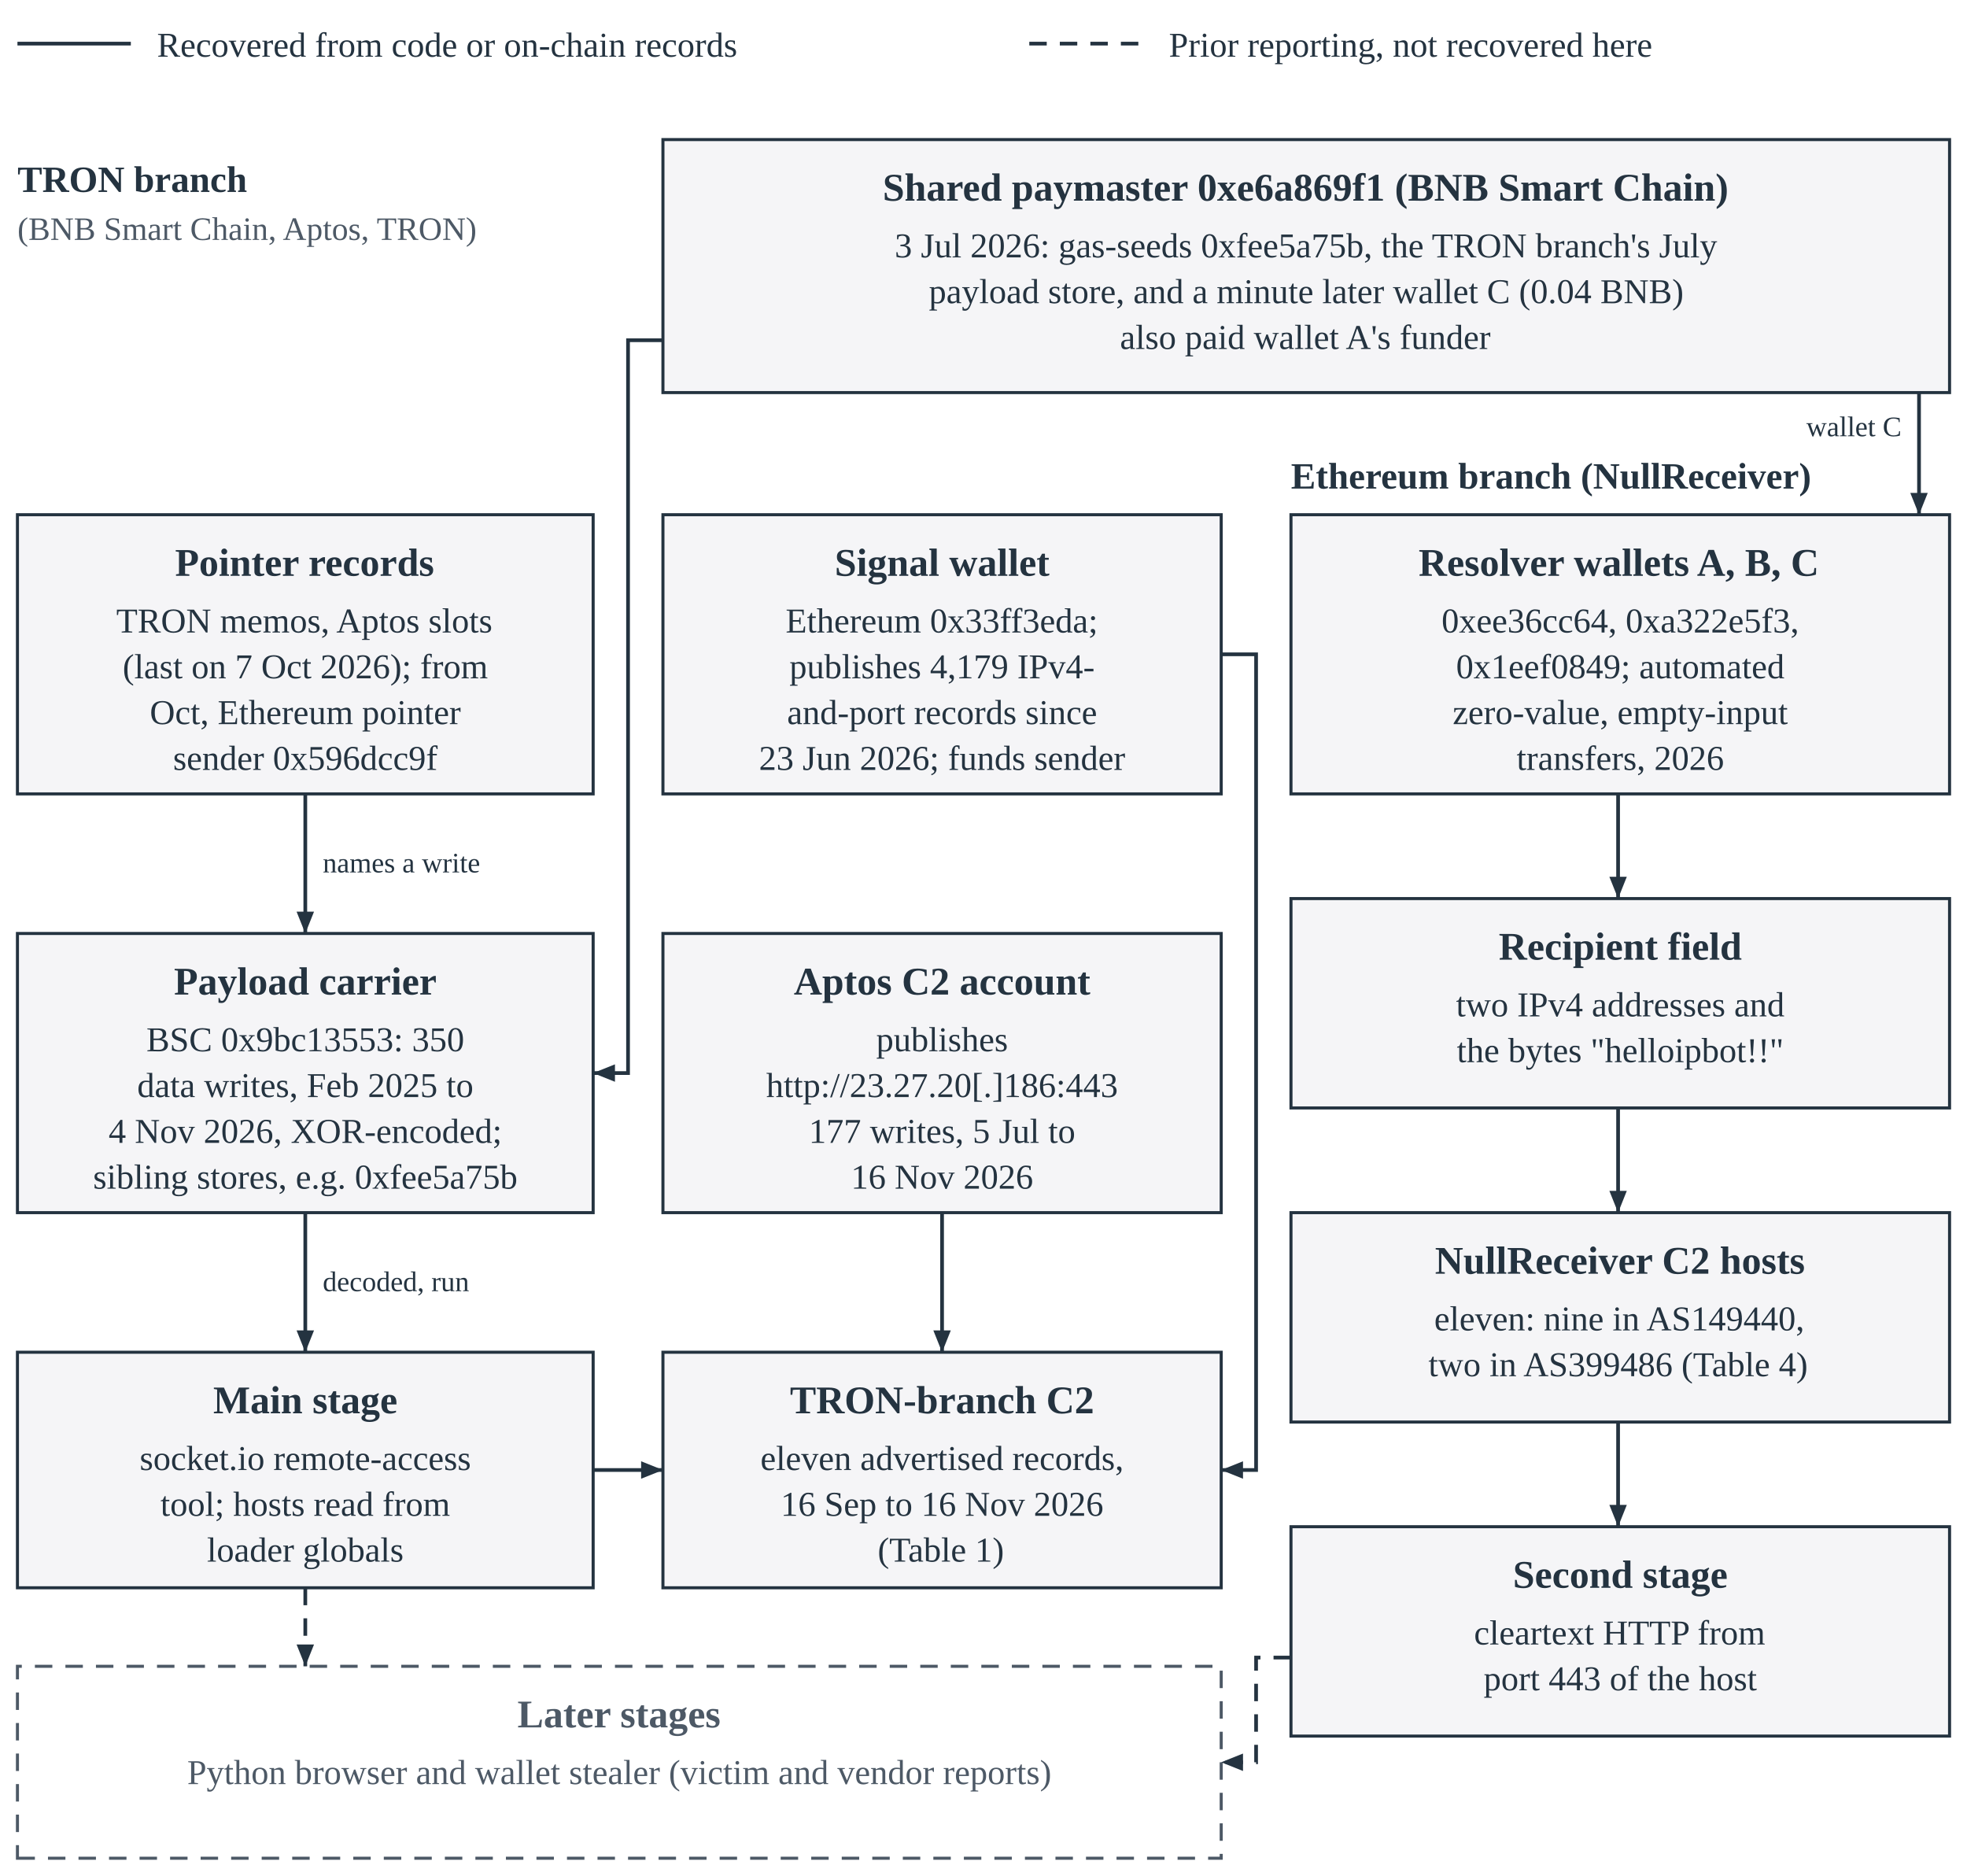
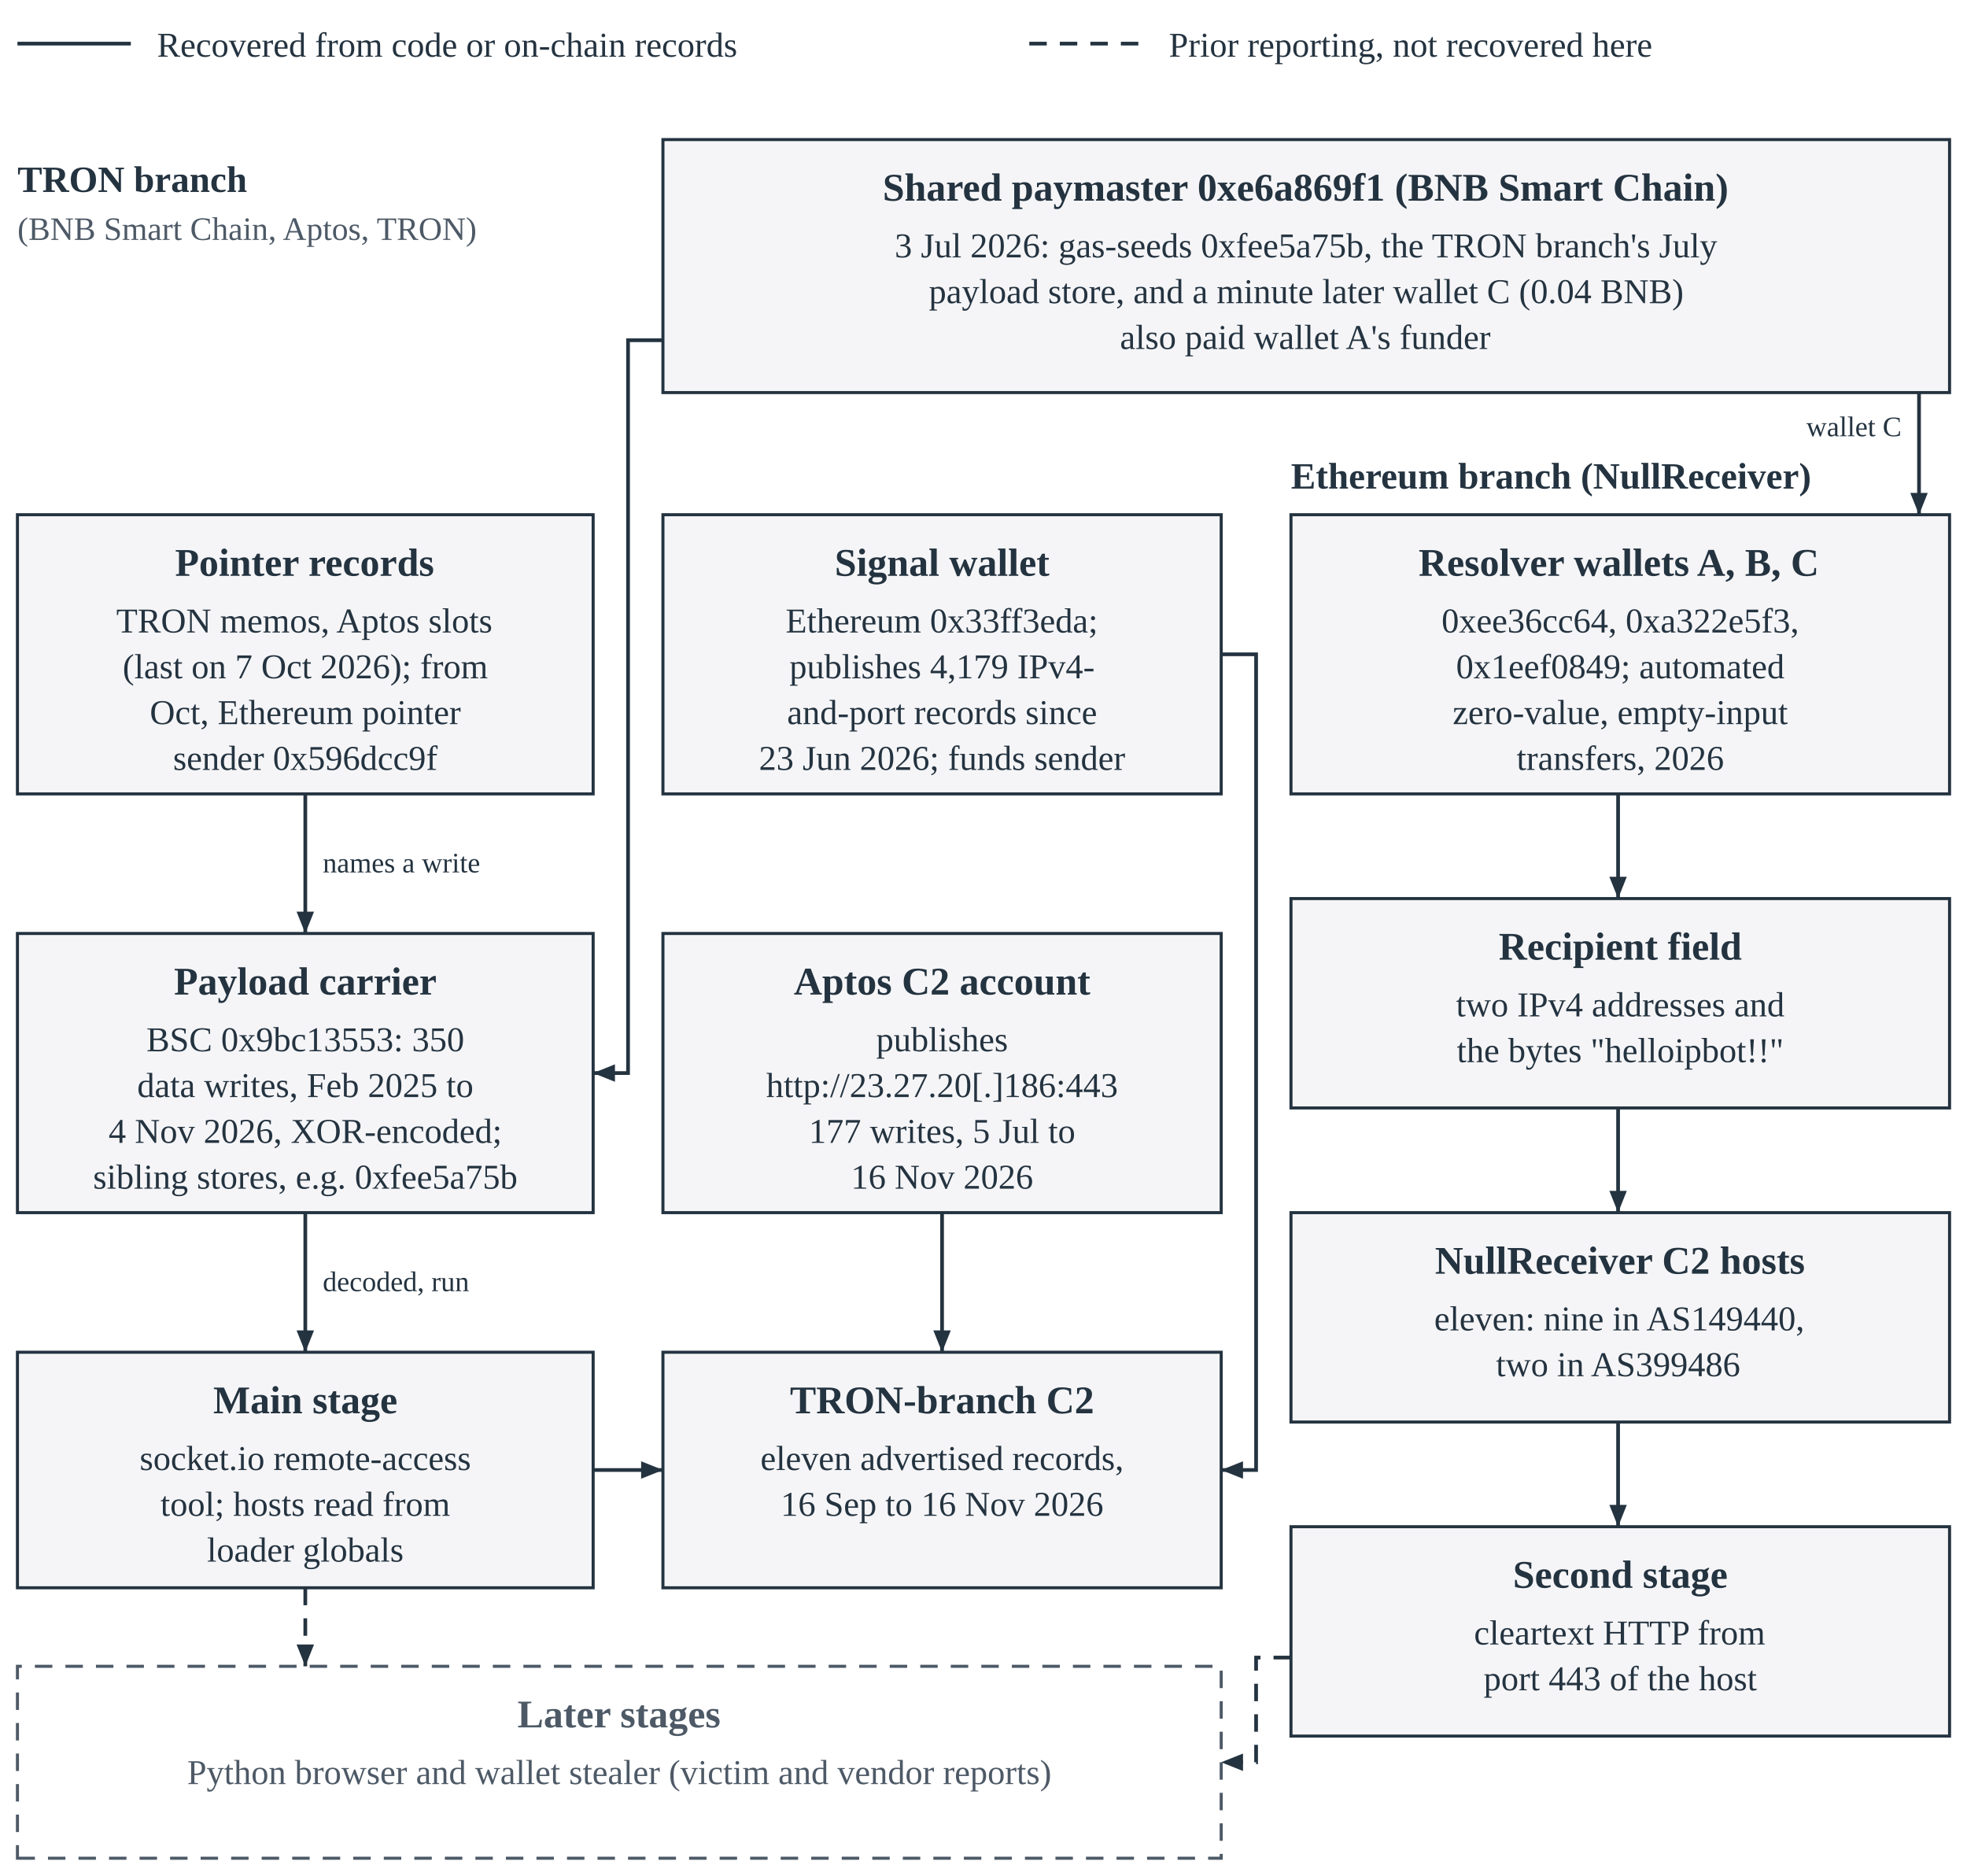
<svg xmlns="http://www.w3.org/2000/svg" width="451" height="430" preserveAspectRatio="xMinYMin meet" viewBox="0 0 451 430" version="1.0" fill-rule="evenodd">
  <clipPath id="clip">
    <rect x="0" y="0" width="451" height="430" />
  </clipPath>
  <g id="group" transform="scale(1,-1) translate(0,-430)" style="clip-path: url(#clip)">
    <g transform="">
      <polyline points="4 420, 30 420" style="stroke: rgb(14%,20%,25%); stroke-linecap: butt; stroke-width: 0.85; fill: none; fill-rule: evenodd;" />
      <text x="36" y="417" style="font-family: 'Liberation Serif'; font-size: 8px;fill: rgb(14%,20%,25%); stroke:none;" transform="translate(0,834) scale(1,-1)">Recovered from code or on-chain records</text>
      <polyline points="236 420, 262 420" style="stroke: rgb(14%,20%,25%); stroke-linecap: butt; stroke-width: 0.85; fill: none; fill-rule: evenodd; stroke-dasharray: 4, 3;" />
      <text x="268" y="417" style="font-family: 'Liberation Serif'; font-size: 8px;fill: rgb(14%,20%,25%); stroke:none;" transform="translate(0,834) scale(1,-1)">Prior reporting, not recovered here</text>
      <rect x="152" y="340" width="295" height="58" style="stroke: rgb(14%,20%,25%); stroke-linecap: butt; stroke-width: 0.7; fill: rgb(96%,96%,97%); fill-rule: evenodd;" />
      <text x="202.379" y="384" style="font-family: 'Liberation Serif'; font-weight: bold; font-size: 9px;fill: rgb(14%,20%,25%); stroke:none;" transform="translate(0,768) scale(1,-1)">Shared paymaster 0xe6a869f1 (BNB Smart Chain)</text>
      <text x="205.131" y="371.0" style="font-family: 'Liberation Serif'; font-size: 8px;fill: rgb(14%,20%,25%); stroke:none;" transform="translate(0,742) scale(1,-1)">3 Jul 2026: gas-seeds 0xfee5a75b, the TRON branch's July</text>
      <text x="212.967" y="360.5" style="font-family: 'Liberation Serif'; font-size: 8px;fill: rgb(14%,20%,25%); stroke:none;" transform="translate(0,721) scale(1,-1)">payload store, and a minute later wallet C (0.04 BNB)</text>
      <text x="256.791" y="350.0" style="font-family: 'Liberation Serif'; font-size: 8px;fill: rgb(14%,20%,25%); stroke:none;" transform="translate(0,700) scale(1,-1)">also paid wallet A's funder</text>
      <text x="4" y="386" style="font-family: 'Liberation Serif'; font-weight: bold; font-size: 8.5px;fill: rgb(14%,20%,25%); stroke:none;" transform="translate(0,772) scale(1,-1)">TRON branch</text>
      <text x="4" y="375" style="font-family: 'Liberation Serif'; font-size: 7.5px;fill: rgb(30%,35%,40%); stroke:none;" transform="translate(0,750) scale(1,-1)">(BNB Smart Chain, Aptos, TRON)</text>
      <text x="296" y="318" style="font-family: 'Liberation Serif'; font-weight: bold; font-size: 8.5px;fill: rgb(14%,20%,25%); stroke:none;" transform="translate(0,636) scale(1,-1)">Ethereum branch (NullReceiver)</text>
      <rect x="4" y="248" width="132" height="64" style="stroke: rgb(14%,20%,25%); stroke-linecap: butt; stroke-width: 0.7; fill: rgb(96%,96%,97%); fill-rule: evenodd;" />
      <text x="40.137" y="298" style="font-family: 'Liberation Serif'; font-weight: bold; font-size: 9px;fill: rgb(14%,20%,25%); stroke:none;" transform="translate(0,596) scale(1,-1)">Pointer records</text>
      <text x="26.664" y="285.0" style="font-family: 'Liberation Serif'; font-size: 8px;fill: rgb(14%,20%,25%); stroke:none;" transform="translate(0,570) scale(1,-1)">TRON memos, Aptos slots</text>
      <text x="28.119" y="274.5" style="font-family: 'Liberation Serif'; font-size: 8px;fill: rgb(14%,20%,25%); stroke:none;" transform="translate(0,549) scale(1,-1)">(last on 7 Oct 2026); from</text>
      <text x="34.346" y="264.0" style="font-family: 'Liberation Serif'; font-size: 8px;fill: rgb(14%,20%,25%); stroke:none;" transform="translate(0,528) scale(1,-1)">Oct, Ethereum pointer</text>
      <text x="39.678" y="253.5" style="font-family: 'Liberation Serif'; font-size: 8px;fill: rgb(14%,20%,25%); stroke:none;" transform="translate(0,507) scale(1,-1)">sender 0x596dcc9f</text>
      <rect x="4" y="152" width="132" height="64" style="stroke: rgb(14%,20%,25%); stroke-linecap: butt; stroke-width: 0.7; fill: rgb(96%,96%,97%); fill-rule: evenodd;" />
      <text x="39.886" y="202" style="font-family: 'Liberation Serif'; font-weight: bold; font-size: 9px;fill: rgb(14%,20%,25%); stroke:none;" transform="translate(0,404) scale(1,-1)">Payload carrier</text>
      <text x="33.553" y="189.0" style="font-family: 'Liberation Serif'; font-size: 8px;fill: rgb(14%,20%,25%); stroke:none;" transform="translate(0,378) scale(1,-1)">BSC 0x9bc13553: 350</text>
      <text x="31.451" y="178.5" style="font-family: 'Liberation Serif'; font-size: 8px;fill: rgb(14%,20%,25%); stroke:none;" transform="translate(0,357) scale(1,-1)">data writes, Feb 2025 to</text>
      <text x="24.896" y="168.0" style="font-family: 'Liberation Serif'; font-size: 8px;fill: rgb(14%,20%,25%); stroke:none;" transform="translate(0,336) scale(1,-1)">4 Nov 2026, XOR-encoded;</text>
      <text x="21.344" y="157.5" style="font-family: 'Liberation Serif'; font-size: 8px;fill: rgb(14%,20%,25%); stroke:none;" transform="translate(0,315) scale(1,-1)">sibling stores, e.g. 0xfee5a75b</text>
      <rect x="4" y="66" width="132" height="54" style="stroke: rgb(14%,20%,25%); stroke-linecap: butt; stroke-width: 0.7; fill: rgb(96%,96%,97%); fill-rule: evenodd;" />
      <text x="48.878" y="106" style="font-family: 'Liberation Serif'; font-weight: bold; font-size: 9px;fill: rgb(14%,20%,25%); stroke:none;" transform="translate(0,212) scale(1,-1)">Main stage</text>
      <text x="32.018" y="93.0" style="font-family: 'Liberation Serif'; font-size: 8px;fill: rgb(14%,20%,25%); stroke:none;" transform="translate(0,186) scale(1,-1)">socket.io remote-access</text>
      <text x="36.783" y="82.5" style="font-family: 'Liberation Serif'; font-size: 8px;fill: rgb(14%,20%,25%); stroke:none;" transform="translate(0,165) scale(1,-1)">tool; hosts read from</text>
      <text x="47.451" y="72.0" style="font-family: 'Liberation Serif'; font-size: 8px;fill: rgb(14%,20%,25%); stroke:none;" transform="translate(0,144) scale(1,-1)">loader globals</text>
      <polyline points="70 248, 70 216" style="stroke: rgb(14%,20%,25%); stroke-linecap: butt; stroke-width: 0.85; fill: none; fill-rule: evenodd;" />
      <polygon points="70 216, 68 221, 72 221" style="stroke: none; stroke-linecap: butt; stroke-width: 1; fill: rgb(14%,20%,25%); fill-rule: evenodd;" />
      <text x="74" y="230" style="font-family: 'Liberation Serif'; font-size: 6.5px;fill: rgb(14%,20%,25%); stroke:none;" transform="translate(0,460) scale(1,-1)">names a write</text>
      <polyline points="70 152, 70 120" style="stroke: rgb(14%,20%,25%); stroke-linecap: butt; stroke-width: 0.85; fill: none; fill-rule: evenodd;" />
      <polygon points="70 120, 68 125, 72 125" style="stroke: none; stroke-linecap: butt; stroke-width: 1; fill: rgb(14%,20%,25%); fill-rule: evenodd;" />
      <text x="74" y="134" style="font-family: 'Liberation Serif'; font-size: 6.5px;fill: rgb(14%,20%,25%); stroke:none;" transform="translate(0,268) scale(1,-1)">decoded, run</text>
      <rect x="152" y="248" width="128" height="64" style="stroke: rgb(14%,20%,25%); stroke-linecap: butt; stroke-width: 0.7; fill: rgb(96%,96%,97%); fill-rule: evenodd;" />
      <text x="191.373" y="298" style="font-family: 'Liberation Serif'; font-weight: bold; font-size: 9px;fill: rgb(14%,20%,25%); stroke:none;" transform="translate(0,596) scale(1,-1)">Signal wallet</text>
      <text x="180.125" y="285.0" style="font-family: 'Liberation Serif'; font-size: 8px;fill: rgb(14%,20%,25%); stroke:none;" transform="translate(0,570) scale(1,-1)">Ethereum 0x33ff3eda;</text>
      <text x="181.0" y="274.5" style="font-family: 'Liberation Serif'; font-size: 8px;fill: rgb(14%,20%,25%); stroke:none;" transform="translate(0,549) scale(1,-1)">publishes 4,179 IPv4-</text>
      <text x="180.459" y="264.0" style="font-family: 'Liberation Serif'; font-size: 8px;fill: rgb(14%,20%,25%); stroke:none;" transform="translate(0,528) scale(1,-1)">and-port records since</text>
      <text x="174.004" y="253.5" style="font-family: 'Liberation Serif'; font-size: 8px;fill: rgb(14%,20%,25%); stroke:none;" transform="translate(0,507) scale(1,-1)">23 Jun 2026; funds sender</text>
      <rect x="152" y="152" width="128" height="64" style="stroke: rgb(14%,20%,25%); stroke-linecap: butt; stroke-width: 0.7; fill: rgb(96%,96%,97%); fill-rule: evenodd;" />
      <text x="182" y="202" style="font-family: 'Liberation Serif'; font-weight: bold; font-size: 9px;fill: rgb(14%,20%,25%); stroke:none;" transform="translate(0,404) scale(1,-1)">Aptos C2 account</text>
      <text x="200.889" y="189.0" style="font-family: 'Liberation Serif'; font-size: 8px;fill: rgb(14%,20%,25%); stroke:none;" transform="translate(0,378) scale(1,-1)">publishes</text>
      <text x="175.668" y="178.5" style="font-family: 'Liberation Serif'; font-size: 8px;fill: rgb(14%,20%,25%); stroke:none;" transform="translate(0,357) scale(1,-1)">http://23.27.20[.]186:443</text>
      <text x="185.445" y="168.0" style="font-family: 'Liberation Serif'; font-size: 8px;fill: rgb(14%,20%,25%); stroke:none;" transform="translate(0,336) scale(1,-1)">177 writes, 5 Jul to</text>
      <text x="195.111" y="157.5" style="font-family: 'Liberation Serif'; font-size: 8px;fill: rgb(14%,20%,25%); stroke:none;" transform="translate(0,315) scale(1,-1)">16 Nov 2026</text>
      <rect x="152" y="66" width="128" height="54" style="stroke: rgb(14%,20%,25%); stroke-linecap: butt; stroke-width: 0.7; fill: rgb(96%,96%,97%); fill-rule: evenodd;" />
      <text x="181.123" y="106" style="font-family: 'Liberation Serif'; font-weight: bold; font-size: 9px;fill: rgb(14%,20%,25%); stroke:none;" transform="translate(0,212) scale(1,-1)">TRON-branch C2</text>
      <text x="174.354" y="93.0" style="font-family: 'Liberation Serif'; font-size: 8px;fill: rgb(14%,20%,25%); stroke:none;" transform="translate(0,186) scale(1,-1)">eleven advertised records,</text>
      <text x="179.0" y="82.5" style="font-family: 'Liberation Serif'; font-size: 8px;fill: rgb(14%,20%,25%); stroke:none;" transform="translate(0,165) scale(1,-1)">16 Sep to 16 Nov 2026</text>
-       <text x="201.23" y="72.0" style="font-family: 'Liberation Serif'; font-size: 8px;fill: rgb(14%,20%,25%); stroke:none;" transform="translate(0,144) scale(1,-1)">(Table 1)</text>
      <polyline points="280 280, 288 280, 288 93, 280 93" style="stroke: rgb(14%,20%,25%); stroke-linecap: butt; stroke-width: 0.85; fill: none; fill-rule: evenodd;" />
      <polygon points="280 93, 285 95, 285 91" style="stroke: none; stroke-linecap: butt; stroke-width: 1; fill: rgb(14%,20%,25%); fill-rule: evenodd;" />
      <polyline points="216 152, 216 120" style="stroke: rgb(14%,20%,25%); stroke-linecap: butt; stroke-width: 0.85; fill: none; fill-rule: evenodd;" />
      <polygon points="216 120, 214 125, 218 125" style="stroke: none; stroke-linecap: butt; stroke-width: 1; fill: rgb(14%,20%,25%); fill-rule: evenodd;" />
      <polyline points="136 93, 152 93" style="stroke: rgb(14%,20%,25%); stroke-linecap: butt; stroke-width: 0.85; fill: none; fill-rule: evenodd;" />
      <polygon points="152 93, 147 91, 147 95" style="stroke: none; stroke-linecap: butt; stroke-width: 1; fill: rgb(14%,20%,25%); fill-rule: evenodd;" />
      <polyline points="152 352, 144 352, 144 184, 136 184" style="stroke: rgb(14%,20%,25%); stroke-linecap: butt; stroke-width: 0.85; fill: none; fill-rule: evenodd;" />
      <polygon points="136 184, 141 186, 141 182" style="stroke: none; stroke-linecap: butt; stroke-width: 1; fill: rgb(14%,20%,25%); fill-rule: evenodd;" />
      <rect x="296" y="248" width="151" height="64" style="stroke: rgb(14%,20%,25%); stroke-linecap: butt; stroke-width: 0.7; fill: rgb(96%,96%,97%); fill-rule: evenodd;" />
      <text x="325.259" y="298" style="font-family: 'Liberation Serif'; font-weight: bold; font-size: 9px;fill: rgb(14%,20%,25%); stroke:none;" transform="translate(0,596) scale(1,-1)">Resolver wallets A, B, C</text>
      <text x="330.516" y="285.0" style="font-family: 'Liberation Serif'; font-size: 8px;fill: rgb(14%,20%,25%); stroke:none;" transform="translate(0,570) scale(1,-1)">0xee36cc64, 0xa322e5f3,</text>
      <text x="333.846" y="274.5" style="font-family: 'Liberation Serif'; font-size: 8px;fill: rgb(14%,20%,25%); stroke:none;" transform="translate(0,549) scale(1,-1)">0x1eef0849; automated</text>
      <text x="333.07" y="264.0" style="font-family: 'Liberation Serif'; font-size: 8px;fill: rgb(14%,20%,25%); stroke:none;" transform="translate(0,528) scale(1,-1)">zero-value, empty-input</text>
      <text x="347.729" y="253.5" style="font-family: 'Liberation Serif'; font-size: 8px;fill: rgb(14%,20%,25%); stroke:none;" transform="translate(0,507) scale(1,-1)">transfers, 2026</text>
      <polyline points="440 340, 440 312" style="stroke: rgb(14%,20%,25%); stroke-linecap: butt; stroke-width: 0.85; fill: none; fill-rule: evenodd;" />
      <polygon points="440 312, 438 317, 442 317" style="stroke: none; stroke-linecap: butt; stroke-width: 1; fill: rgb(14%,20%,25%); fill-rule: evenodd;" />
      <text x="414.158" y="330" style="font-family: 'Liberation Serif'; font-size: 6.5px;fill: rgb(14%,20%,25%); stroke:none;" transform="translate(0,660) scale(1,-1)">wallet C</text>
      <rect x="296" y="176" width="151" height="48" style="stroke: rgb(14%,20%,25%); stroke-linecap: butt; stroke-width: 0.7; fill: rgb(96%,96%,97%); fill-rule: evenodd;" />
      <text x="343.63" y="210" style="font-family: 'Liberation Serif'; font-weight: bold; font-size: 9px;fill: rgb(14%,20%,25%); stroke:none;" transform="translate(0,420) scale(1,-1)">Recipient field</text>
      <text x="333.84" y="197.0" style="font-family: 'Liberation Serif'; font-size: 8px;fill: rgb(14%,20%,25%); stroke:none;" transform="translate(0,394) scale(1,-1)">two IPv4 addresses and</text>
      <text x="334.02" y="186.5" style="font-family: 'Liberation Serif'; font-size: 8px;fill: rgb(14%,20%,25%); stroke:none;" transform="translate(0,373) scale(1,-1)">the bytes "helloipbot!!"</text>
      <rect x="296" y="104" width="151" height="48" style="stroke: rgb(14%,20%,25%); stroke-linecap: butt; stroke-width: 0.7; fill: rgb(96%,96%,97%); fill-rule: evenodd;" />
      <text x="329.007" y="138" style="font-family: 'Liberation Serif'; font-weight: bold; font-size: 9px;fill: rgb(14%,20%,25%); stroke:none;" transform="translate(0,276) scale(1,-1)">NullReceiver C2 hosts</text>
      <text x="328.84" y="125.0" style="font-family: 'Liberation Serif'; font-size: 8px;fill: rgb(14%,20%,25%); stroke:none;" transform="translate(0,250) scale(1,-1)">eleven: nine in AS149440,</text>
-       <text x="327.506" y="114.5" style="font-family: 'Liberation Serif'; font-size: 8px;fill: rgb(14%,20%,25%); stroke:none;" transform="translate(0,229) scale(1,-1)">two in AS399486 (Table 4)</text>
+       <text x="342.998" y="114.5" style="font-family: 'Liberation Serif'; font-size: 8px;fill: rgb(14%,20%,25%); stroke:none;" transform="translate(0,229) scale(1,-1)">two in AS399486</text>
      <rect x="296" y="32" width="151" height="48" style="stroke: rgb(14%,20%,25%); stroke-linecap: butt; stroke-width: 0.7; fill: rgb(96%,96%,97%); fill-rule: evenodd;" />
      <text x="346.875" y="66" style="font-family: 'Liberation Serif'; font-weight: bold; font-size: 9px;fill: rgb(14%,20%,25%); stroke:none;" transform="translate(0,132) scale(1,-1)">Second stage</text>
      <text x="337.957" y="53.0" style="font-family: 'Liberation Serif'; font-size: 8px;fill: rgb(14%,20%,25%); stroke:none;" transform="translate(0,106) scale(1,-1)">cleartext HTTP from</text>
      <text x="340.17" y="42.5" style="font-family: 'Liberation Serif'; font-size: 8px;fill: rgb(14%,20%,25%); stroke:none;" transform="translate(0,85) scale(1,-1)">port 443 of the host</text>
      <polyline points="371 248, 371 224" style="stroke: rgb(14%,20%,25%); stroke-linecap: butt; stroke-width: 0.85; fill: none; fill-rule: evenodd;" />
      <polygon points="371 224, 369 229, 373 229" style="stroke: none; stroke-linecap: butt; stroke-width: 1; fill: rgb(14%,20%,25%); fill-rule: evenodd;" />
      <polyline points="371 176, 371 152" style="stroke: rgb(14%,20%,25%); stroke-linecap: butt; stroke-width: 0.85; fill: none; fill-rule: evenodd;" />
      <polygon points="371 152, 369 157, 373 157" style="stroke: none; stroke-linecap: butt; stroke-width: 1; fill: rgb(14%,20%,25%); fill-rule: evenodd;" />
      <polyline points="371 104, 371 80" style="stroke: rgb(14%,20%,25%); stroke-linecap: butt; stroke-width: 0.85; fill: none; fill-rule: evenodd;" />
      <polygon points="371 80, 369 85, 373 85" style="stroke: none; stroke-linecap: butt; stroke-width: 1; fill: rgb(14%,20%,25%); fill-rule: evenodd;" />
      <rect x="4" y="4" width="276" height="44" style="stroke: rgb(30%,35%,40%); stroke-linecap: butt; stroke-width: 0.7; fill: rgb(100%,100%,100%); fill-rule: evenodd; stroke-dasharray: 4, 3;" />
      <text x="118.632" y="34" style="font-family: 'Liberation Serif'; font-weight: bold; font-size: 9px;fill: rgb(30%,35%,40%); stroke:none;" transform="translate(0,68) scale(1,-1)">Later stages</text>
      <text x="42.918" y="21.0" style="font-family: 'Liberation Serif'; font-size: 8px;fill: rgb(30%,35%,40%); stroke:none;" transform="translate(0,42) scale(1,-1)">Python browser and wallet stealer (victim and vendor reports)</text>
      <polyline points="296 50, 288 50, 288 26, 280 26" style="stroke: rgb(14%,20%,25%); stroke-linecap: butt; stroke-width: 0.85; fill: none; fill-rule: evenodd; stroke-dasharray: 4, 3;" />
      <polygon points="280 26, 285 28, 285 24" style="stroke: none; stroke-linecap: butt; stroke-width: 1; fill: rgb(14%,20%,25%); fill-rule: evenodd;" />
      <polyline points="70 66, 70 48" style="stroke: rgb(14%,20%,25%); stroke-linecap: butt; stroke-width: 0.85; fill: none; fill-rule: evenodd; stroke-dasharray: 4, 3;" />
      <polygon points="70 48, 68 53, 72 53" style="stroke: none; stroke-linecap: butt; stroke-width: 1; fill: rgb(14%,20%,25%); fill-rule: evenodd;" />
    </g>
  </g>
</svg>
